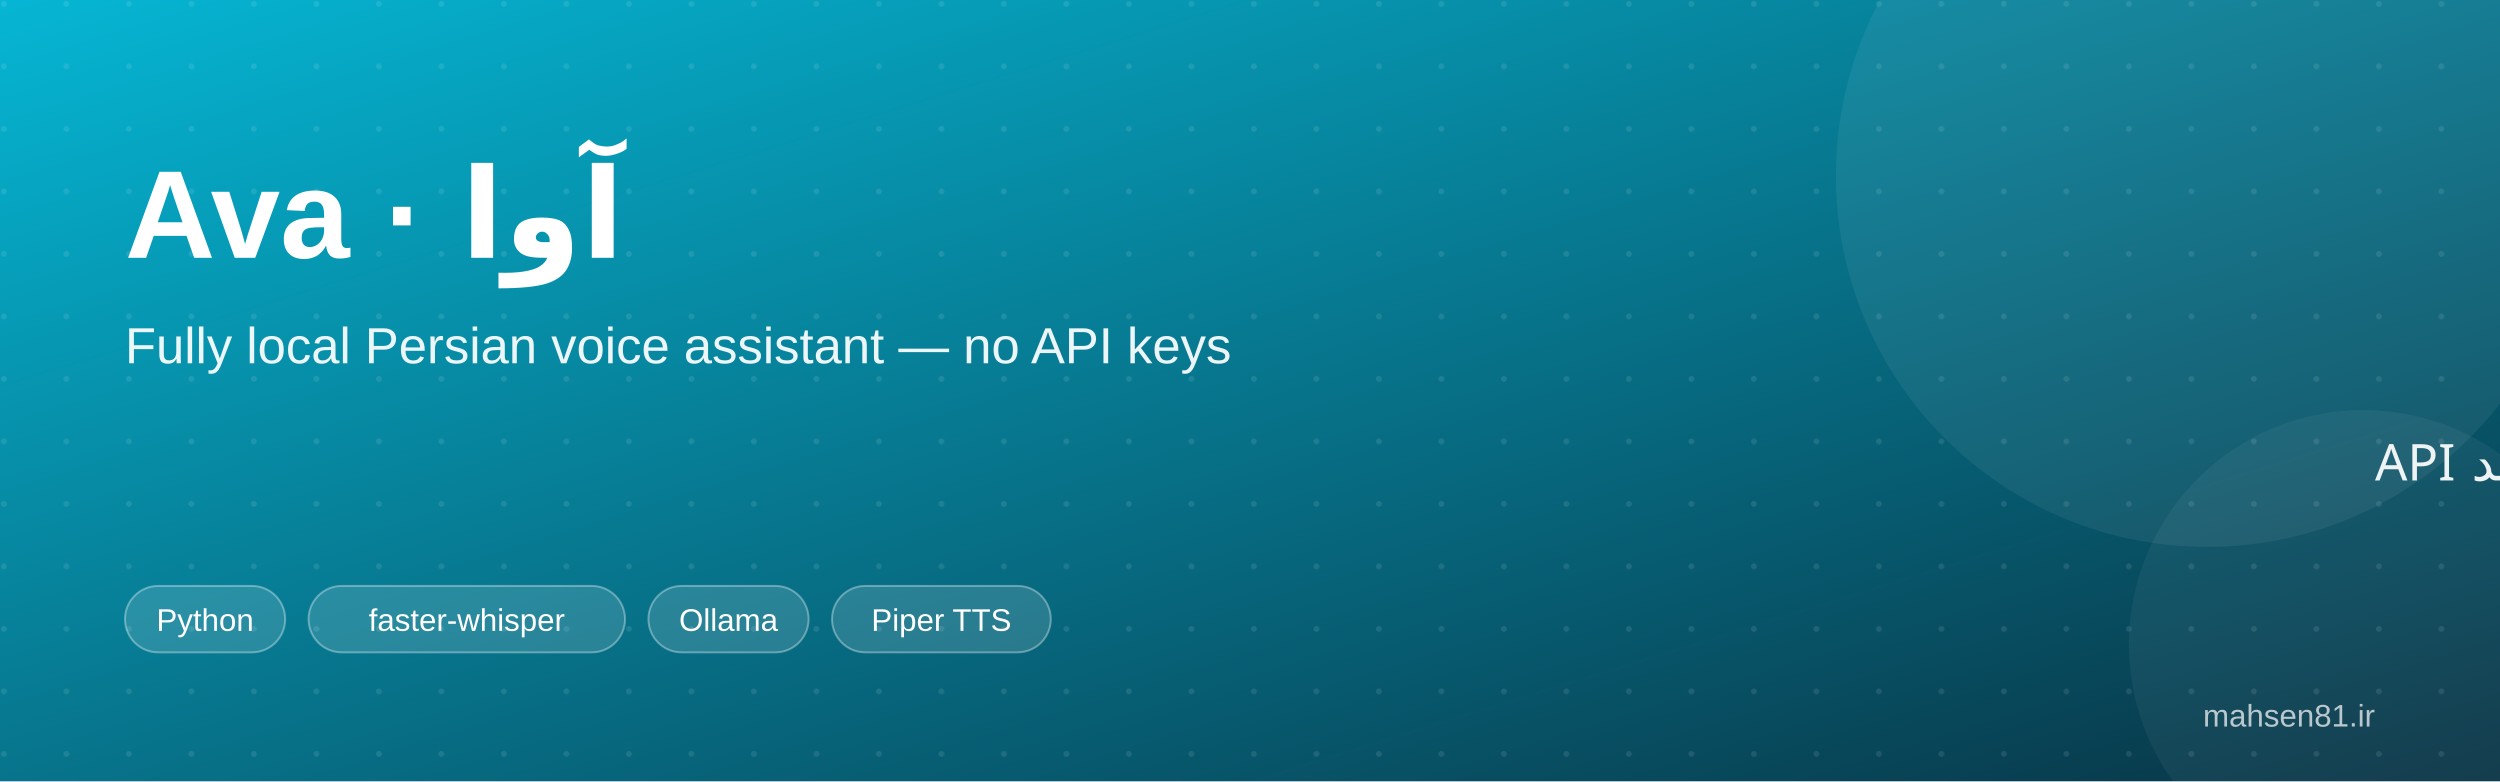
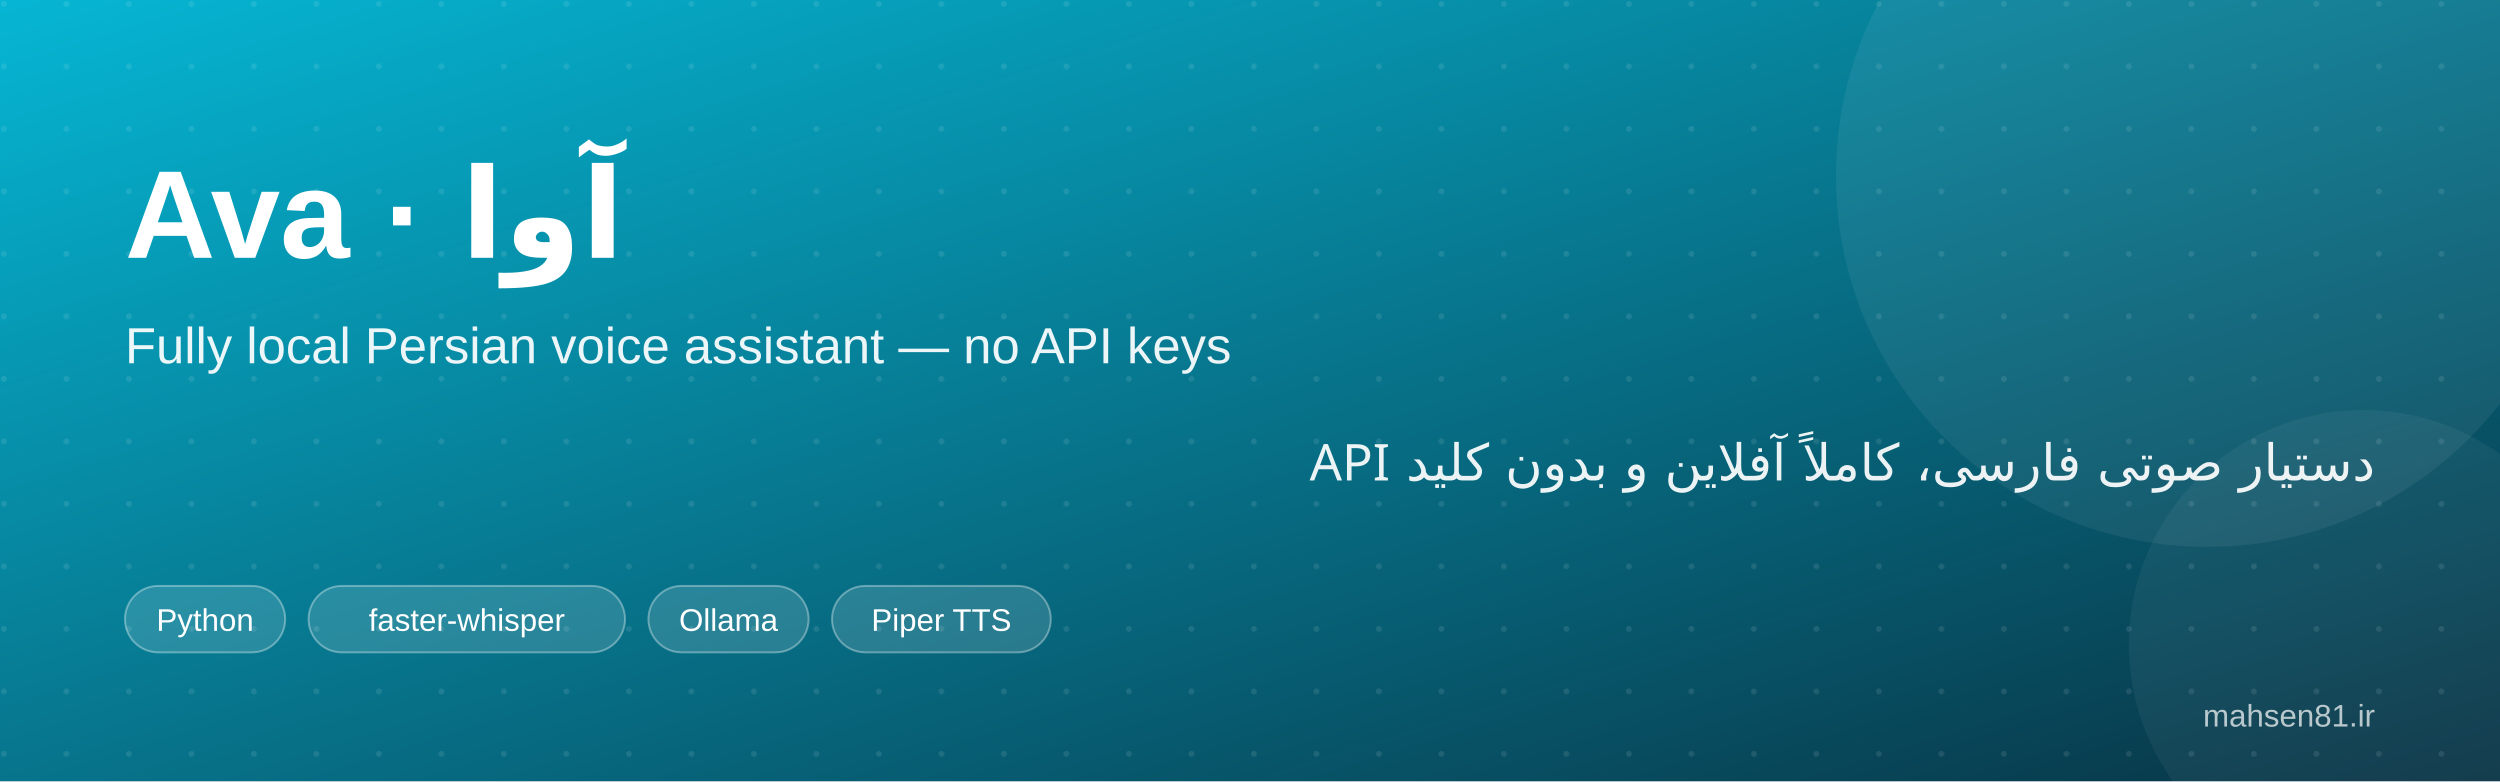
<svg xmlns="http://www.w3.org/2000/svg" width="1280" height="400" viewBox="0 0 1280 400">
  <defs>
    <linearGradient id="g" x1="0" y1="0" x2="1" y2="1">
      <stop offset="0" stop-color="#06b6d4" />
      <stop offset="1" stop-color="#083344" />
    </linearGradient>
    <pattern id="p" width="32" height="32" patternUnits="userSpaceOnUse">
      <circle cx="2" cy="2" r="1.5" fill="#fff" fill-opacity=".10" />
    </pattern>
  </defs>
  <rect width="1280" height="400" fill="url(#g)" />
  <rect width="1280" height="400" fill="url(#p)" />
  <circle cx="1130" cy="90" r="190" fill="#fff" fill-opacity=".06" />
  <circle cx="1210" cy="330" r="120" fill="#fff" fill-opacity=".05" />
  <text x="64" y="132" font-size="64" font-weight="700" fill="#fff" font-family="Segoe UI,Arial">Ava · آوا</text>
  <text x="64" y="186" font-size="26" fill="#fff" fill-opacity=".92" font-family="Segoe UI,Arial">Fully local Persian voice assistant — no API keys</text>
-   <text x="1216" y="246" font-size="26" fill="#fff" fill-opacity=".92" text-anchor="end" direction="rtl" font-family="Vazirmatn,Tahoma,Segoe UI">دستیار صوتی فارسی، کاملاً آفلاین و بدون کلید API</text>
+   <text x="1216" y="246" font-size="26" fill="#fff" fill-opacity=".92" text-anchor="start" direction="rtl" font-family="Vazirmatn,Tahoma,Segoe UI">دستیار صوتی فارسی، کاملاً آفلاین و بدون کلید API</text>
  <rect x="64" y="300" rx="17" width="82" height="34" fill="#ffffff" fill-opacity=".14" stroke="#fff" stroke-opacity=".35" />
  <text x="105.0" y="323" text-anchor="middle" font-size="16" fill="#fff" font-family="Segoe UI,Arial">Python</text>
  <rect x="158" y="300" rx="17" width="162" height="34" fill="#ffffff" fill-opacity=".14" stroke="#fff" stroke-opacity=".35" />
  <text x="239.0" y="323" text-anchor="middle" font-size="16" fill="#fff" font-family="Segoe UI,Arial">faster-whisper</text>
  <rect x="332" y="300" rx="17" width="82" height="34" fill="#ffffff" fill-opacity=".14" stroke="#fff" stroke-opacity=".35" />
  <text x="373.0" y="323" text-anchor="middle" font-size="16" fill="#fff" font-family="Segoe UI,Arial">Ollama</text>
  <rect x="426" y="300" rx="17" width="112" height="34" fill="#ffffff" fill-opacity=".14" stroke="#fff" stroke-opacity=".35" />
  <text x="482.0" y="323" text-anchor="middle" font-size="16" fill="#fff" font-family="Segoe UI,Arial">Piper TTS</text>
  <text x="1216" y="372" font-size="16" fill="#fff" fill-opacity=".7" text-anchor="end" font-family="Segoe UI,Arial">mahsen81.ir</text>
</svg>
